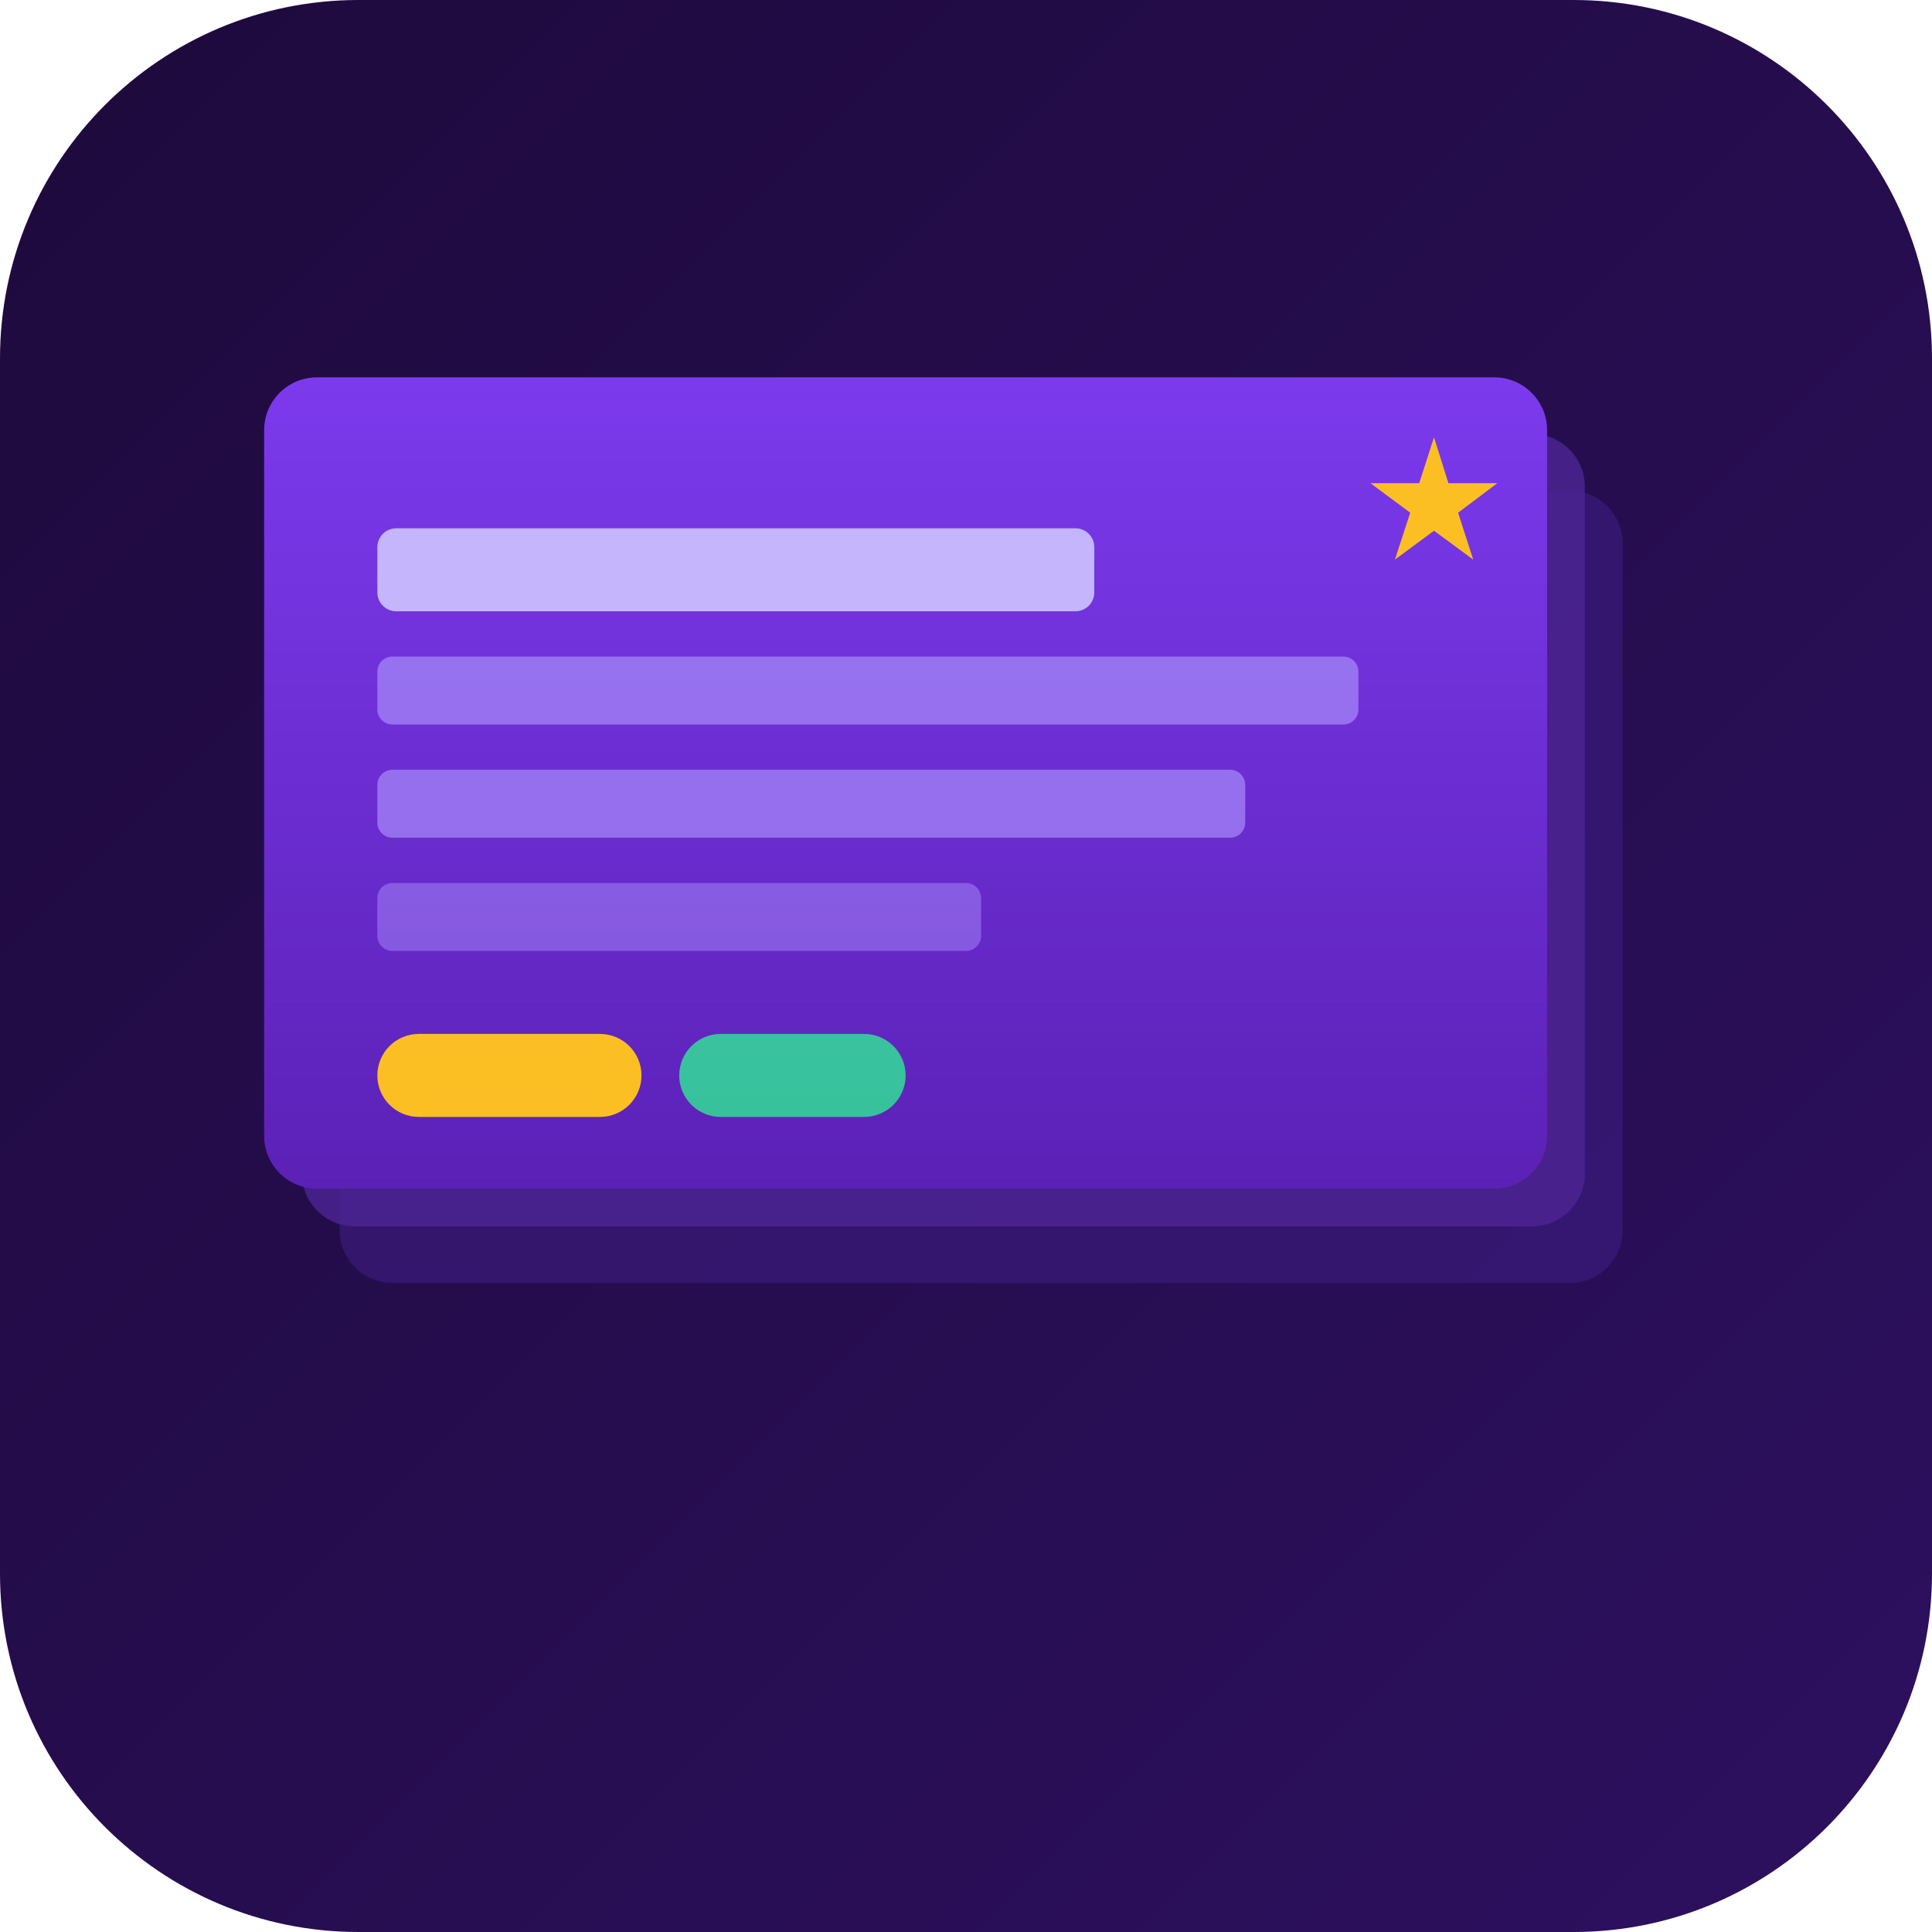
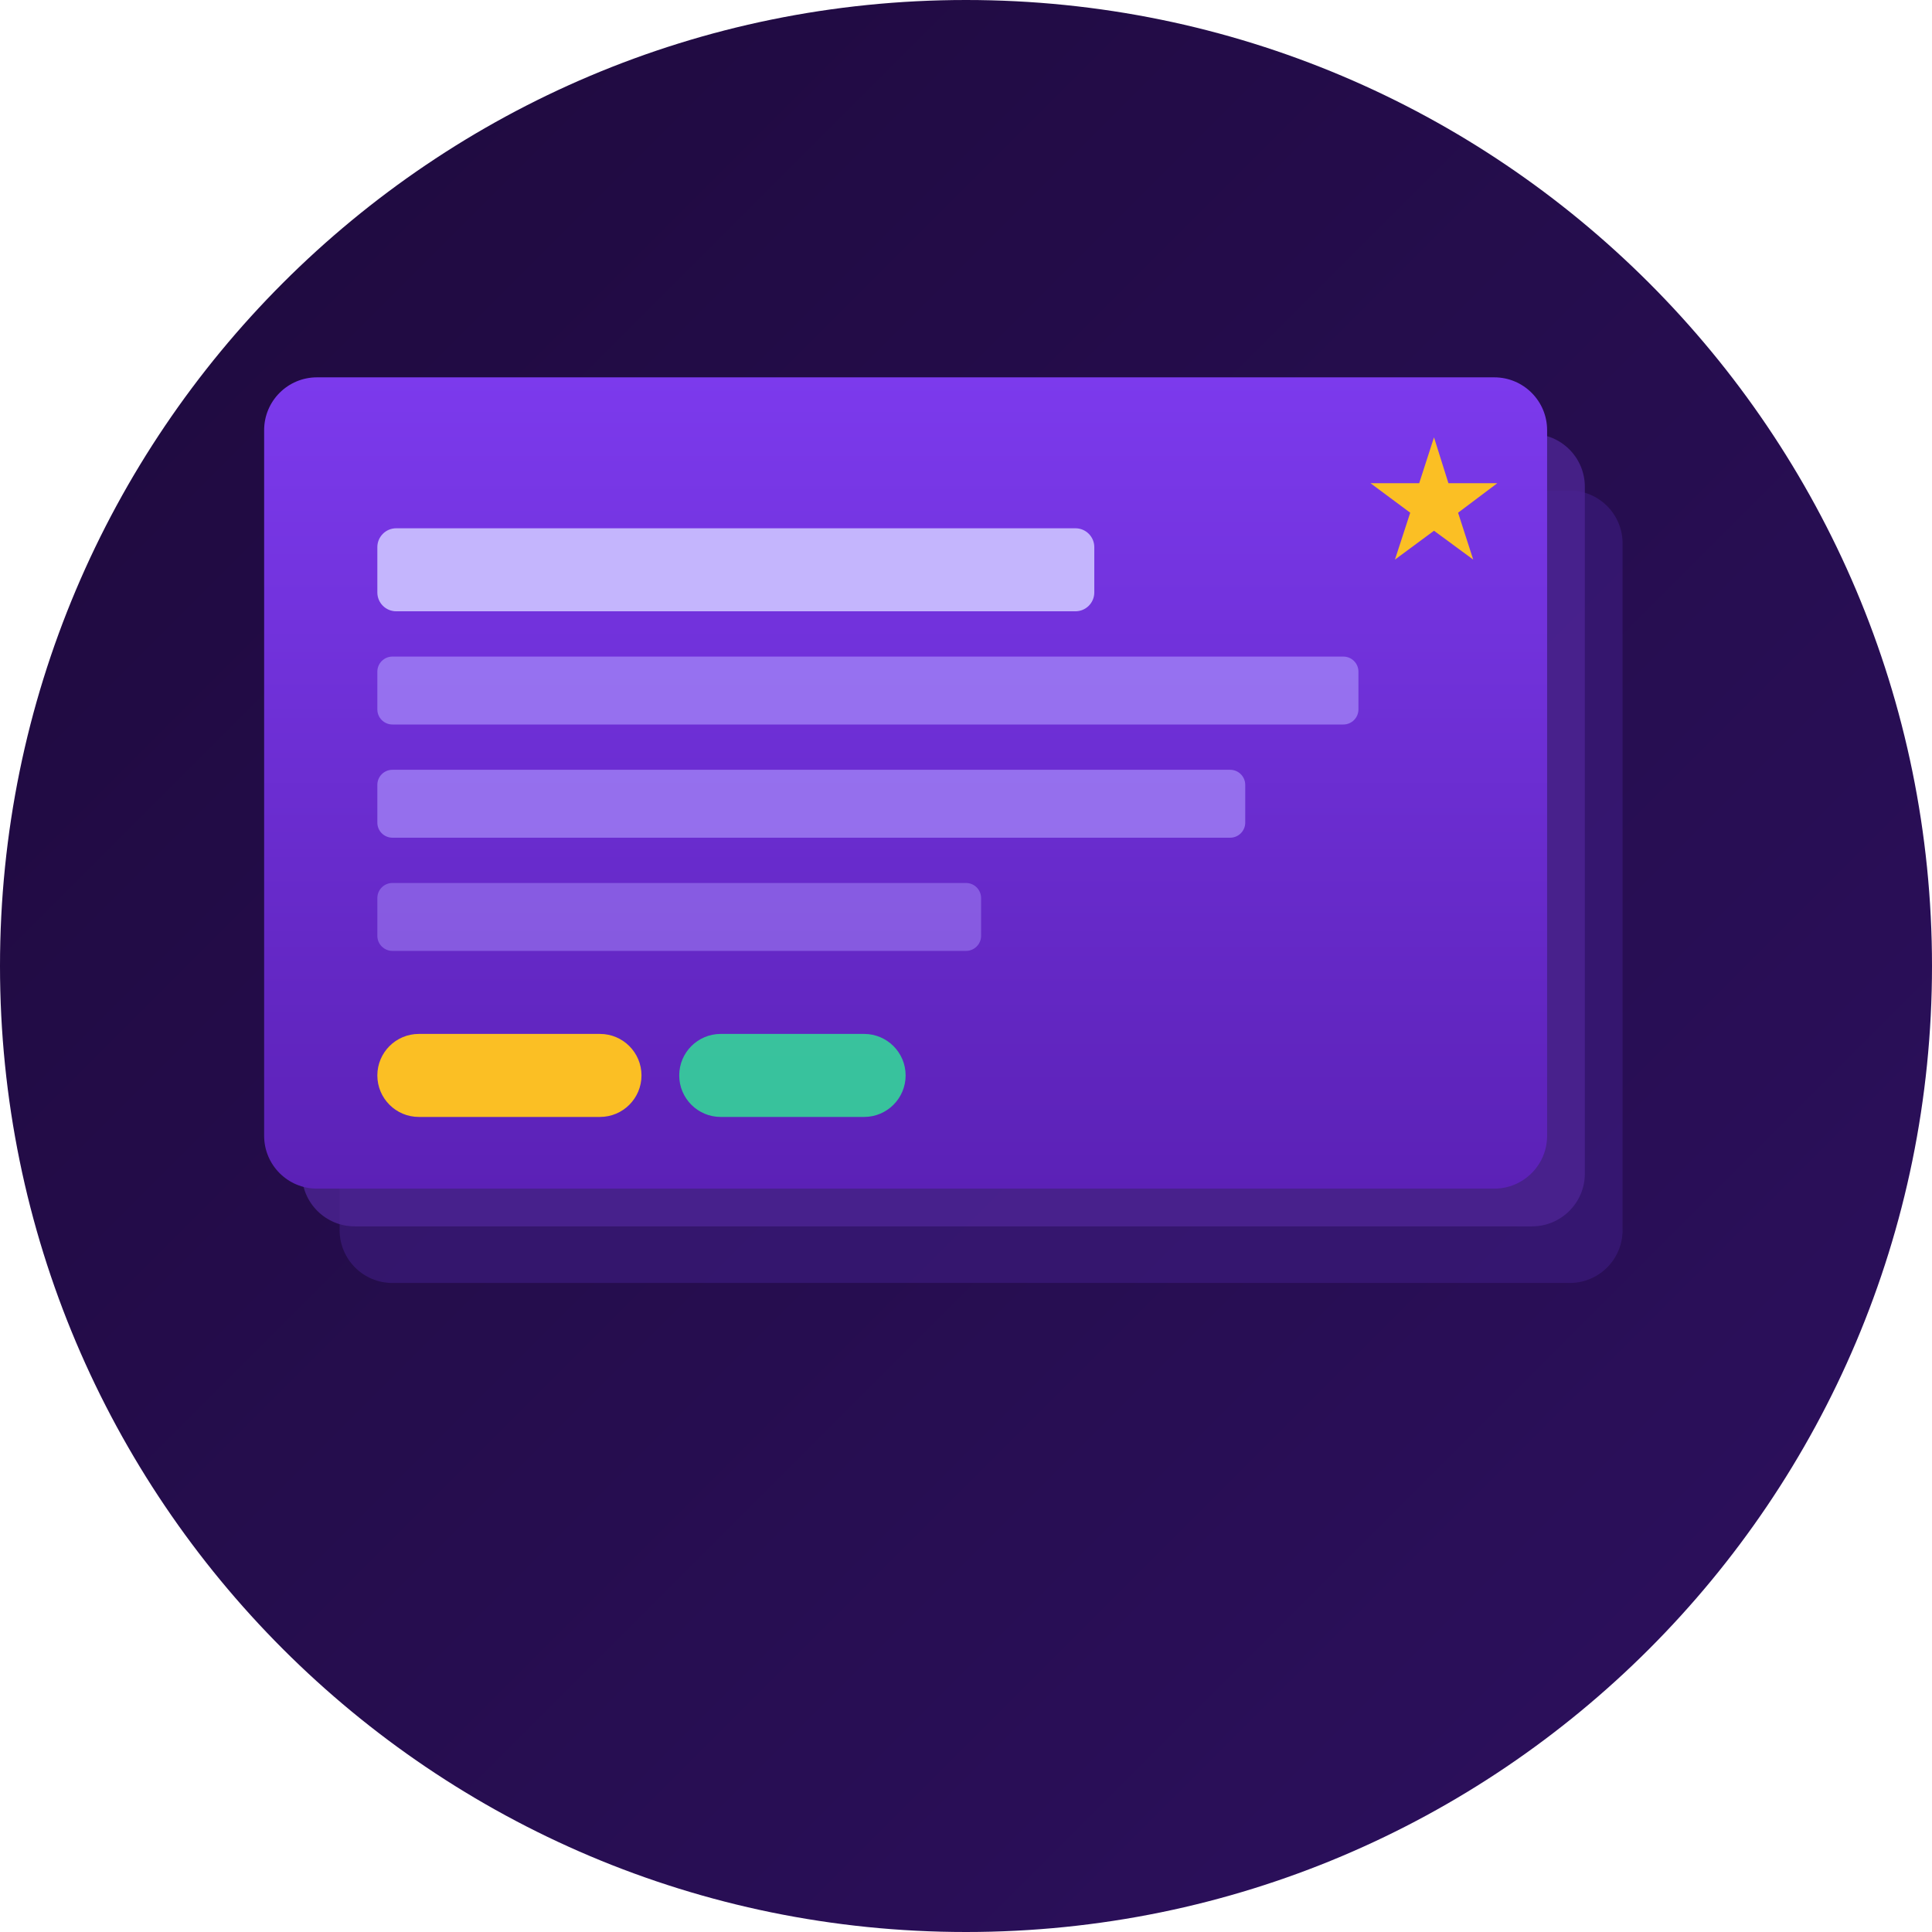
<svg xmlns="http://www.w3.org/2000/svg" viewBox="0 0 1024 1024">
  <defs>
    <linearGradient id="bg1" x1="0" y1="0" x2="1" y2="1">
      <stop offset="0%" stop-color="#1E0A3C" />
      <stop offset="100%" stop-color="#2D1060" />
    </linearGradient>
    <linearGradient id="card" x1="0" y1="0" x2="0" y2="1">
      <stop offset="0%" stop-color="#7C3AED" />
      <stop offset="100%" stop-color="#5B21B6" />
    </linearGradient>
  </defs>
-   <rect width="1024" height="1024" rx="190" fill="url(#bg1)" />
+   <circle cx="512" cy="512" r="512" fill="url(#bg1)" />
  <rect x="180" y="260" width="680" height="420" rx="28" fill="#3B1A7A" opacity="0.7" />
  <rect x="160" y="230" width="680" height="420" rx="28" fill="#4C2494" opacity="0.8" />
  <rect x="140" y="200" width="680" height="430" rx="28" fill="url(#card)" />
  <rect x="200" y="280" width="380" height="44" rx="10" fill="#C4B5FD" />
  <rect x="200" y="348" width="520" height="36" rx="8" fill="#A78BFA" opacity="0.7" />
  <rect x="200" y="408" width="460" height="36" rx="8" fill="#A78BFA" opacity="0.7" />
  <rect x="200" y="468" width="320" height="36" rx="8" fill="#A78BFA" opacity="0.5" />
  <rect x="200" y="548" width="140" height="44" rx="22" fill="#FBBF24" />
  <rect x="360" y="548" width="120" height="44" rx="22" fill="#34D399" opacity="0.9" />
  <text x="760" y="270" font-size="90" fill="#FBBF24" text-anchor="middle" dominant-baseline="middle">★</text>
</svg>
